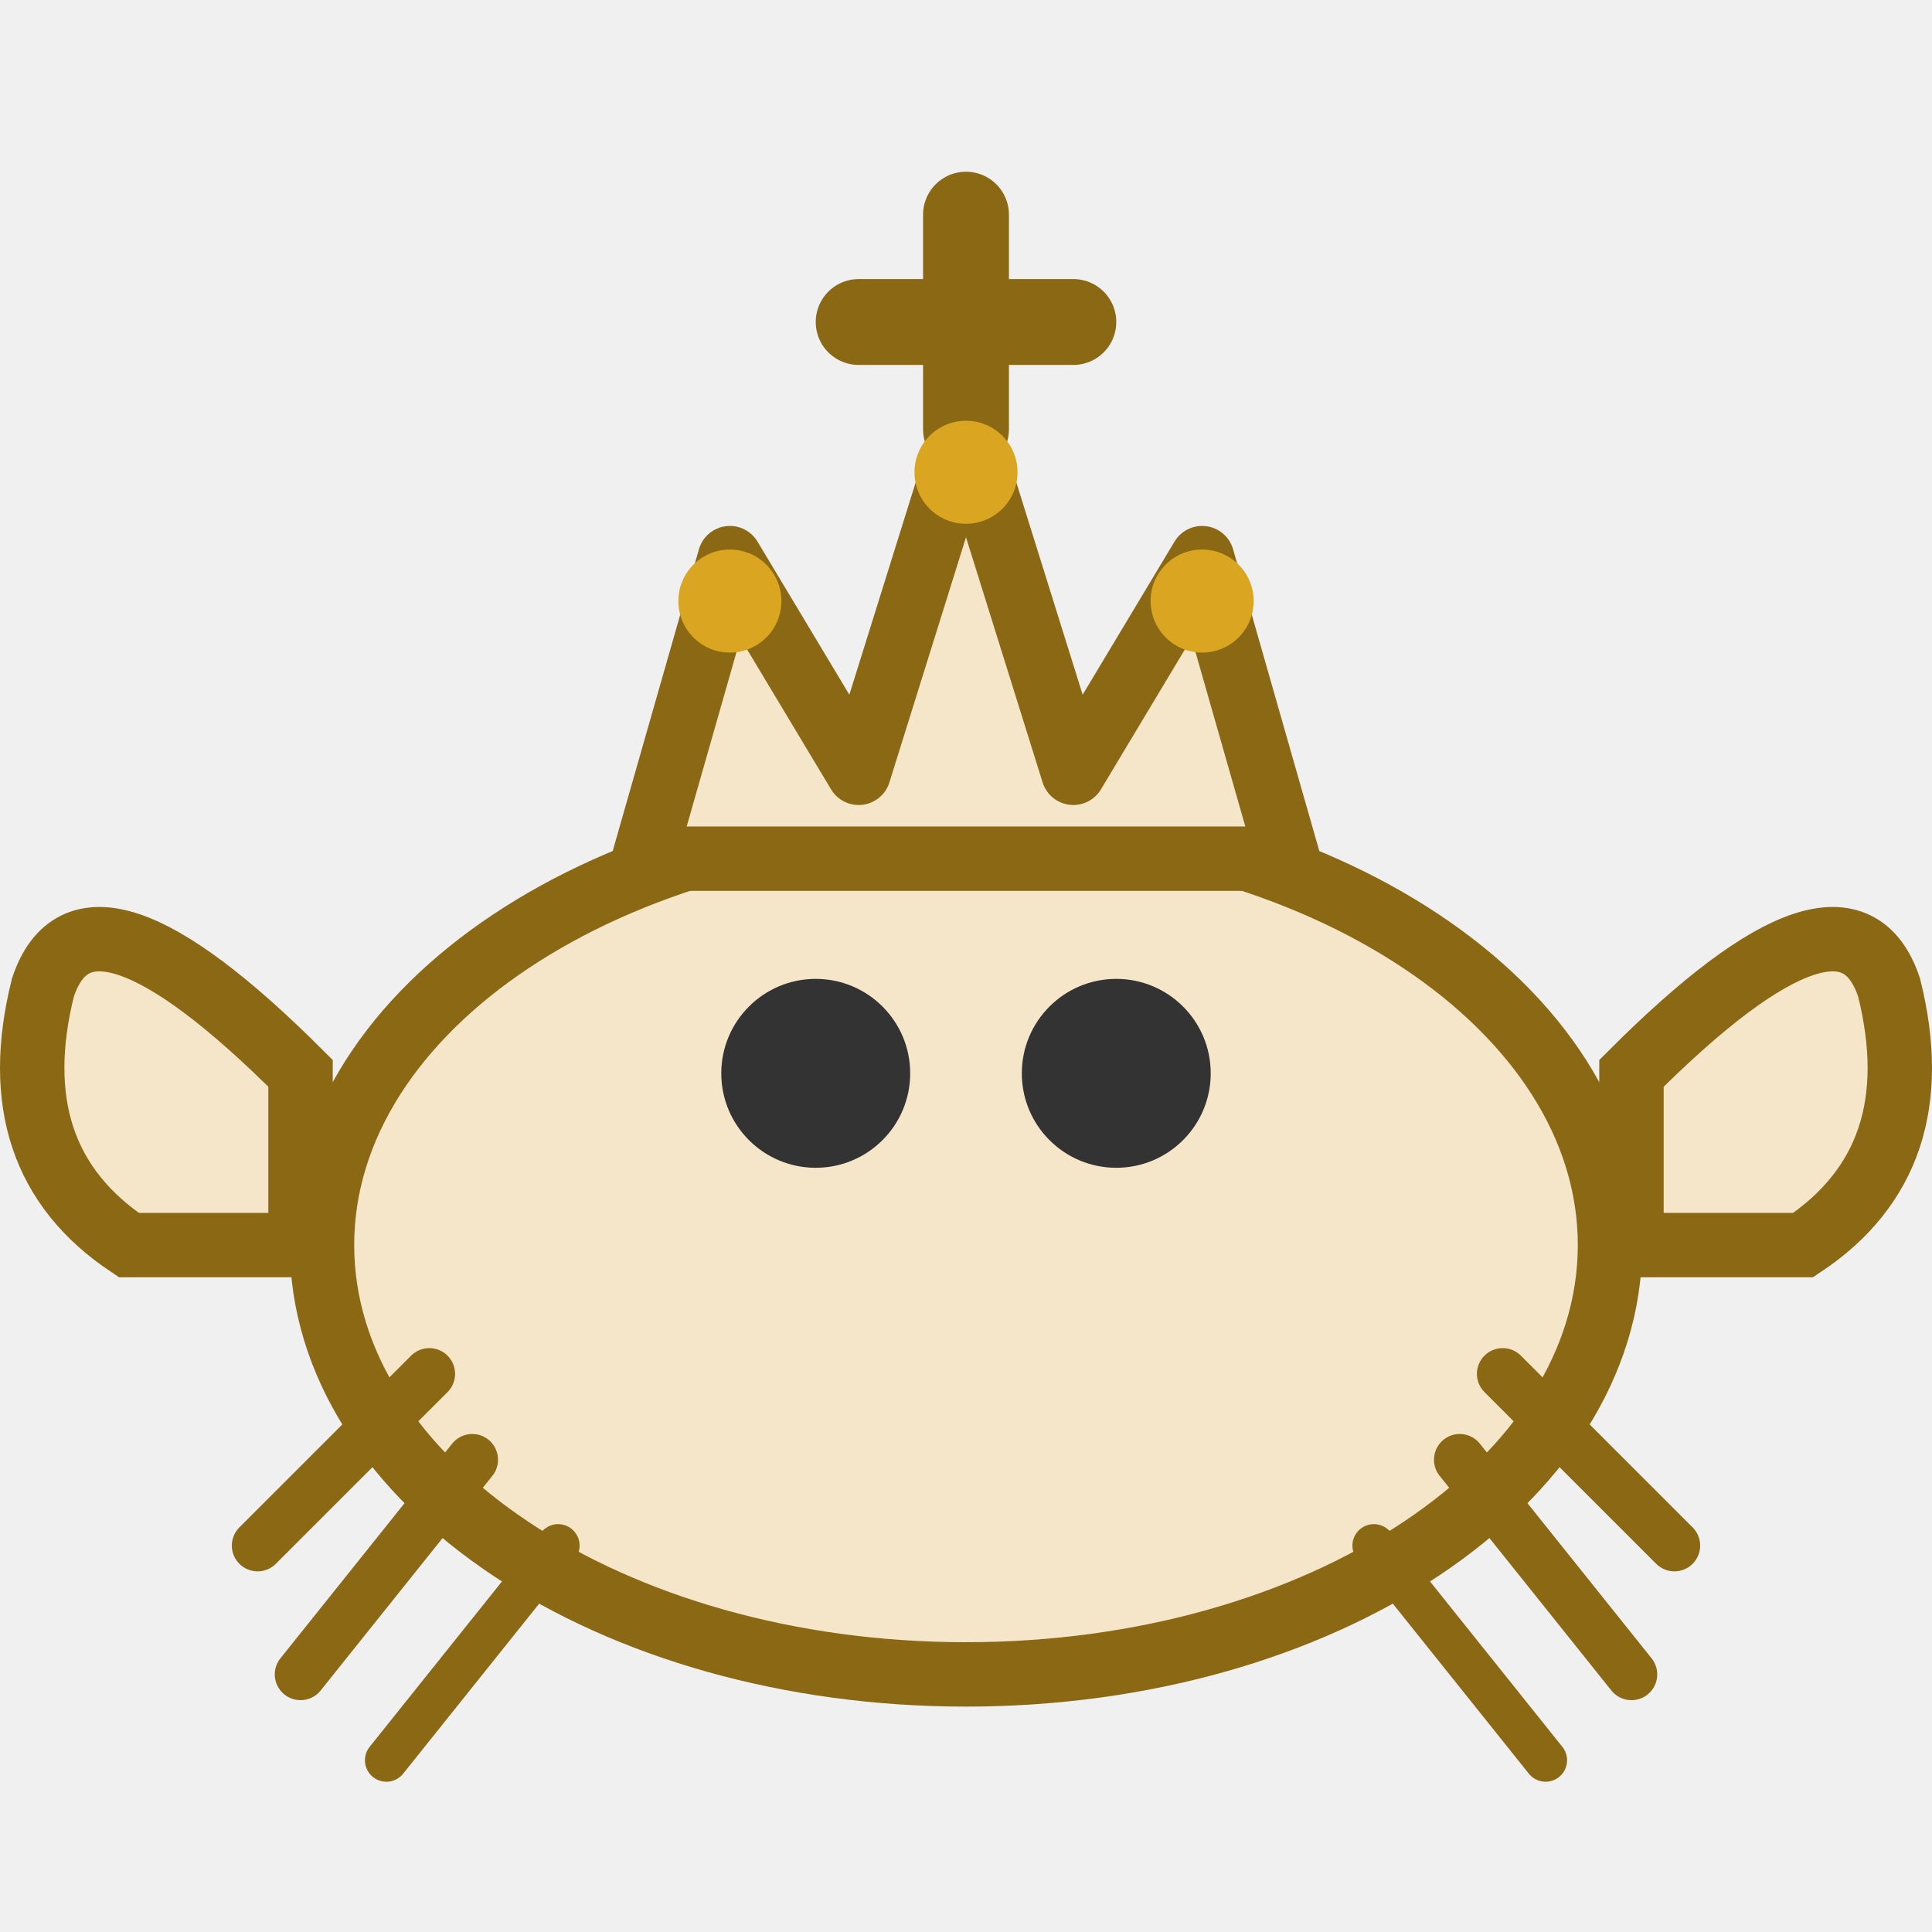
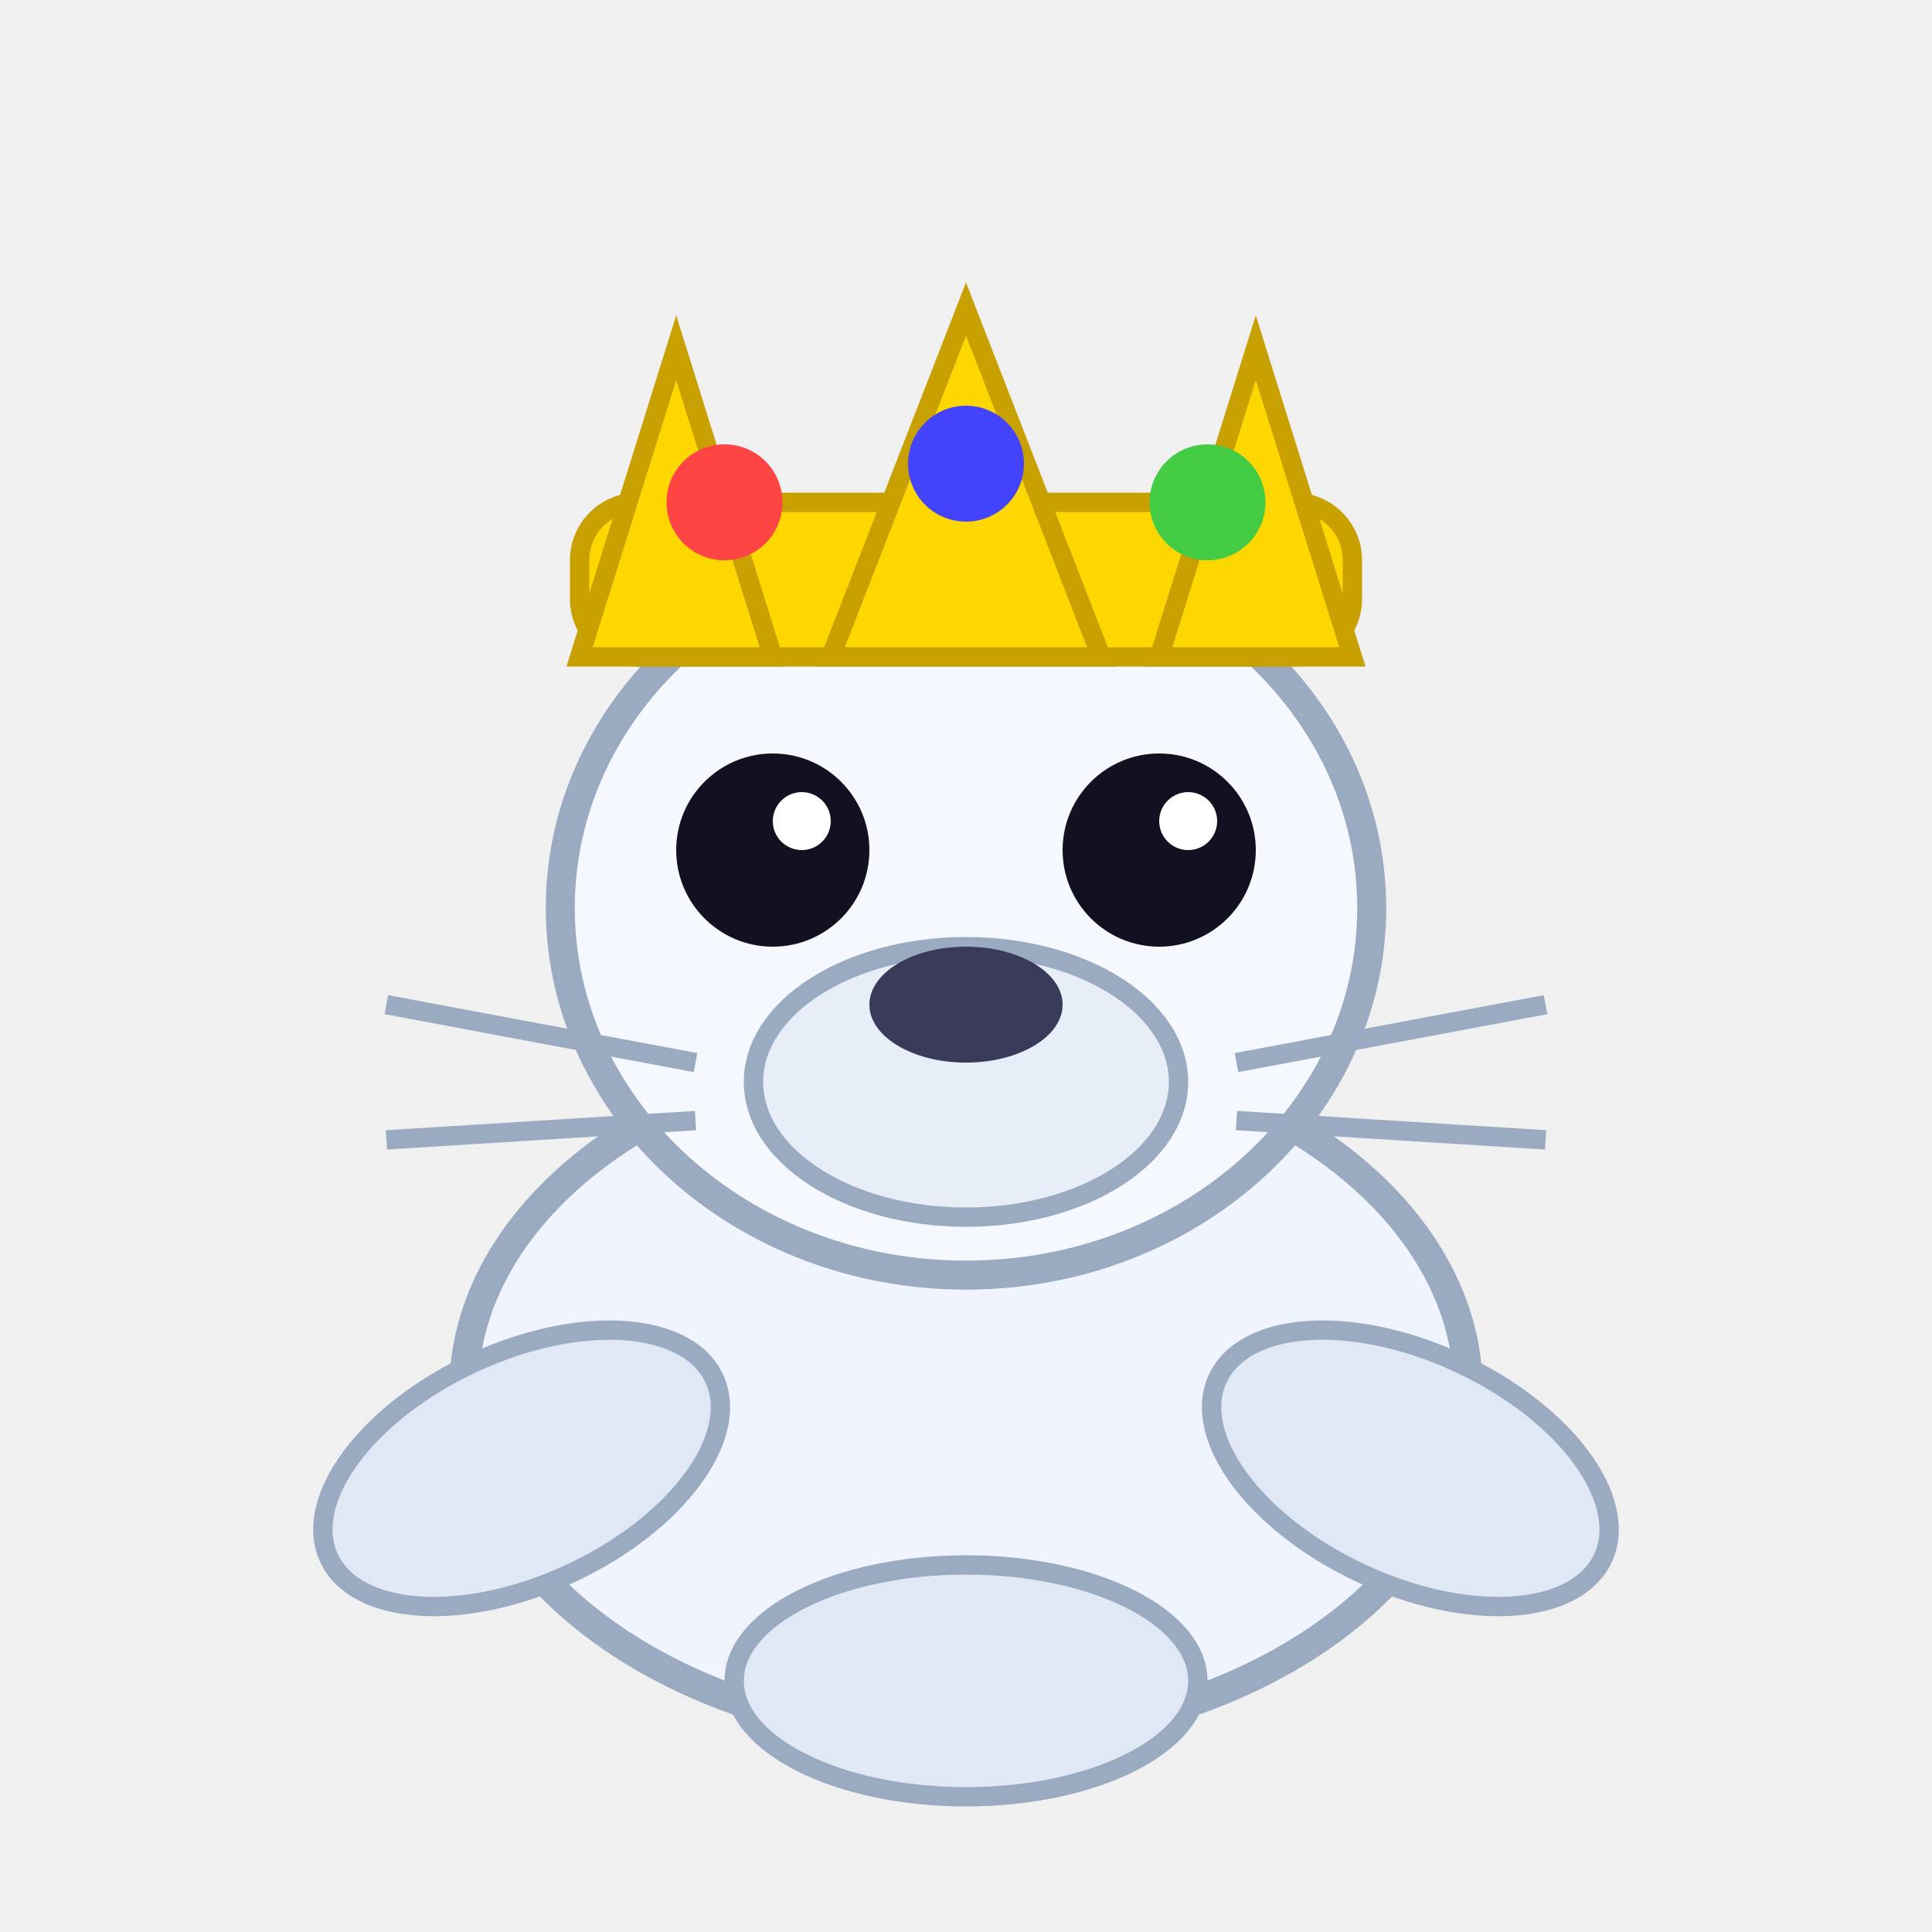
- <svg xmlns="http://www.w3.org/2000/svg" viewBox="0 0 45 45">
-   <ellipse cx="22.5" cy="29" rx="15" ry="10" fill="#F5E6CA" stroke="#8B6914" stroke-width="1.5" />
-   <path d="M15 20 L17 13 L20 18 L22.5 10 L25 18 L28 13 L30 20 Z" fill="#F5E6CA" stroke="#8B6914" stroke-width="1.5" stroke-linejoin="round" />
-   <line x1="22.5" y1="10" x2="22.5" y2="5" stroke="#8B6914" stroke-width="2" stroke-linecap="round" />
-   <line x1="20" y1="7.5" x2="25" y2="7.5" stroke="#8B6914" stroke-width="2" stroke-linecap="round" />
-   <circle cx="17" cy="14" r="1.2" fill="#DAA520" />
-   <circle cx="22.5" cy="11" r="1.2" fill="#DAA520" />
-   <circle cx="28" cy="14" r="1.2" fill="#DAA520" />
-   <circle cx="19" cy="25" r="2.2" fill="#333" />
-   <circle cx="26" cy="25" r="2.2" fill="#333" />
-   <path d="M7 25 Q2 20 1 23 Q0 27 3 29 L7 29 Z" fill="#F5E6CA" stroke="#8B6914" stroke-width="1.5" />
-   <path d="M38 25 Q43 20 44 23 Q45 27 42 29 L38 29 Z" fill="#F5E6CA" stroke="#8B6914" stroke-width="1.5" />
-   <line x1="10" y1="32" x2="6" y2="36" stroke="#8B6914" stroke-width="1.2" stroke-linecap="round" />
-   <line x1="35" y1="32" x2="39" y2="36" stroke="#8B6914" stroke-width="1.2" stroke-linecap="round" />
-   <line x1="11" y1="34" x2="7" y2="39" stroke="#8B6914" stroke-width="1.2" stroke-linecap="round" />
-   <line x1="34" y1="34" x2="38" y2="39" stroke="#8B6914" stroke-width="1.2" stroke-linecap="round" />
-   <line x1="13" y1="36" x2="9" y2="41" stroke="#8B6914" stroke-width="1" stroke-linecap="round" />
-   <line x1="32" y1="36" x2="36" y2="41" stroke="#8B6914" stroke-width="1" stroke-linecap="round" />
+ <svg xmlns="http://www.w3.org/2000/svg" viewBox="0 0 100 100">
+   <ellipse cx="50" cy="72" rx="26" ry="18" fill="#F0F4FF" stroke="#9AAAC0" stroke-width="1.5" />
+   <ellipse cx="50" cy="47" rx="21" ry="19" fill="#F5F8FF" stroke="#9AAAC0" stroke-width="1.5" />
+   <ellipse cx="50" cy="56" rx="11" ry="7" fill="#E8EEF8" stroke="#9AAAC0" stroke-width="1" />
+   <ellipse cx="50" cy="52" rx="5" ry="3" fill="#3a3a5a" />
+   <circle cx="40" cy="44" r="5" fill="#111122" />
+   <circle cx="60" cy="44" r="5" fill="#111122" />
+   <circle cx="41.5" cy="42.5" r="1.5" fill="white" />
+   <circle cx="61.5" cy="42.5" r="1.5" fill="white" />
+   <ellipse cx="27" cy="76" rx="11" ry="6" fill="#E0E8F5" stroke="#9AAAC0" stroke-width="1" transform="rotate(-25 27 76)" />
+   <ellipse cx="73" cy="76" rx="11" ry="6" fill="#E0E8F5" stroke="#9AAAC0" stroke-width="1" transform="rotate(25 73 76)" />
+   <ellipse cx="50" cy="87" rx="12" ry="6" fill="#E0E8F5" stroke="#9AAAC0" stroke-width="1" />
+   <rect x="30" y="26" width="40" height="8" rx="3" fill="#FFD700" stroke="#C8A000" stroke-width="1" />
+   <polygon points="30,34 35,18 40,34" fill="#FFD700" stroke="#C8A000" stroke-width="1" />
+   <polygon points="43,34 50,16 57,34" fill="#FFD700" stroke="#C8A000" stroke-width="1" />
+   <polygon points="60,34 65,18 70,34" fill="#FFD700" stroke="#C8A000" stroke-width="1" />
+   <circle cx="37.5" cy="26" r="3" fill="#FF4444" />
+   <circle cx="50" cy="24" r="3" fill="#4444FF" />
+   <circle cx="62.5" cy="26" r="3" fill="#44CC44" />
+   <line x1="36" y1="55" x2="20" y2="52" stroke="#9AAAC0" stroke-width="1" />
+   <line x1="36" y1="58" x2="20" y2="59" stroke="#9AAAC0" stroke-width="1" />
+   <line x1="64" y1="55" x2="80" y2="52" stroke="#9AAAC0" stroke-width="1" />
+   <line x1="64" y1="58" x2="80" y2="59" stroke="#9AAAC0" stroke-width="1" />
</svg>
